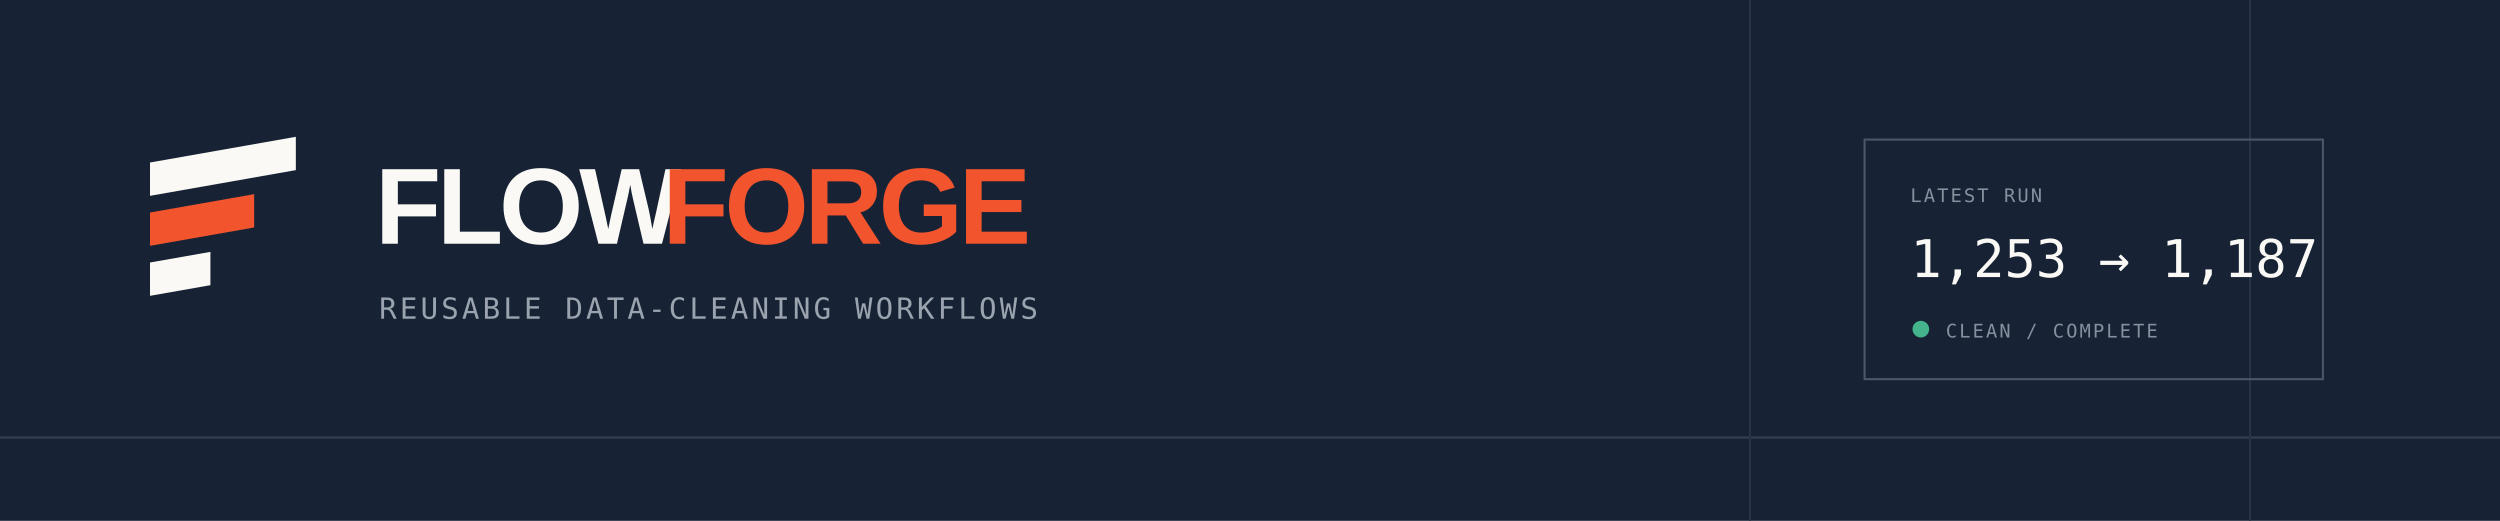
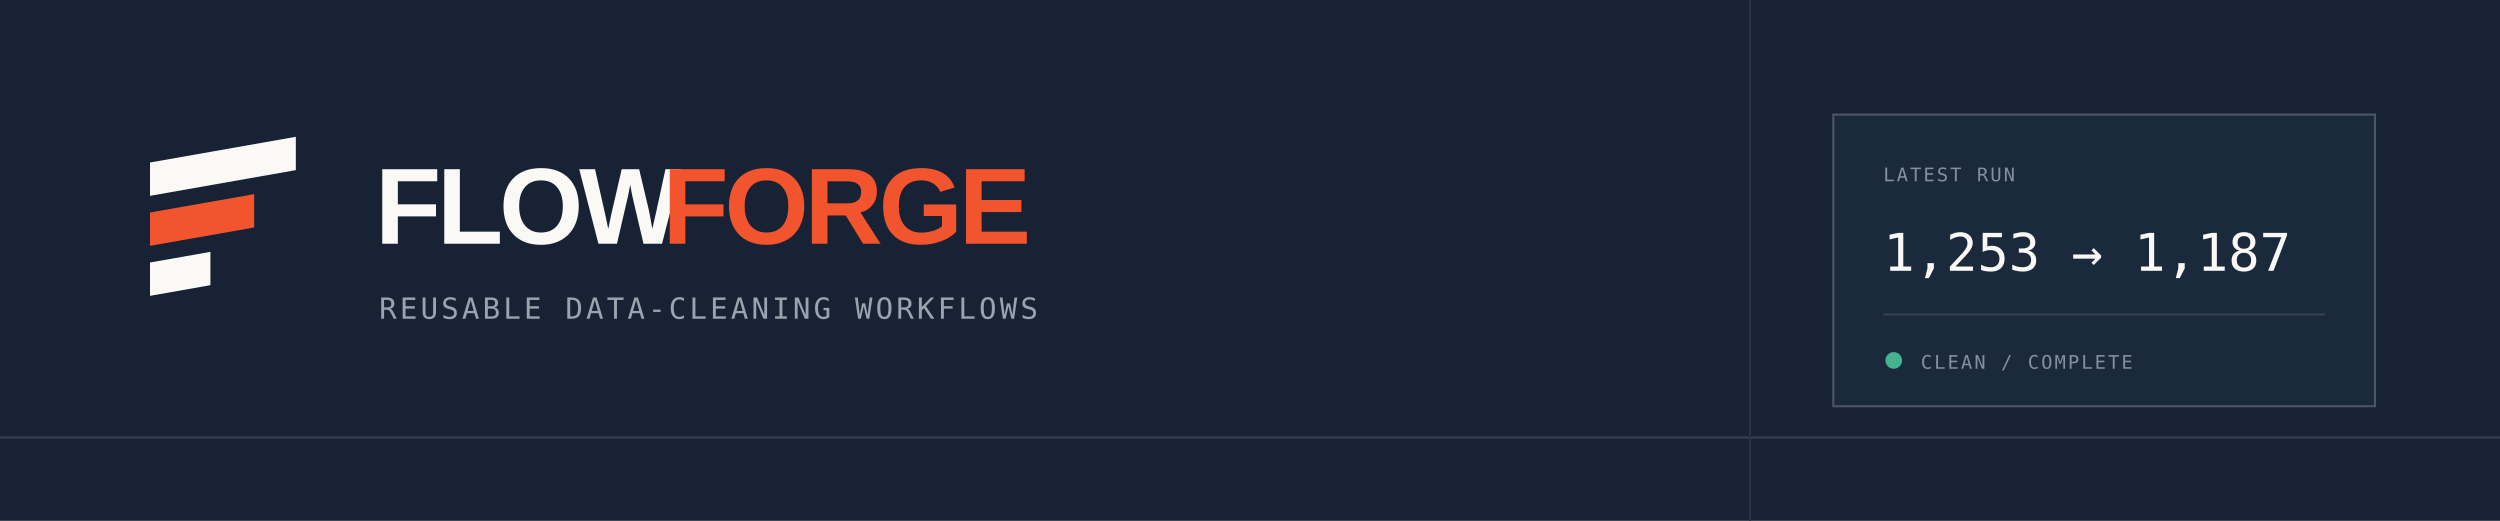
<svg xmlns="http://www.w3.org/2000/svg" width="1200" height="250" viewBox="0 0 1200 250" fill="none">
  <rect width="1200" height="250" fill="#172235" />
  <path d="M0 210H1200" stroke="#354052" />
-   <path d="M840 0V250M1080 0V250" stroke="#263349" />
+   <path d="M840 0V250" stroke="#263349" />
  <g transform="translate(72 78) skewY(-10)">
    <rect width="70" height="16" fill="#FAF9F5" />
    <rect y="24" width="50" height="16" fill="#F2542D" />
    <rect y="48" width="29" height="16" fill="#FAF9F5" />
  </g>
  <text x="180" y="117" fill="#FAF9F5" font-family="Arial, sans-serif" font-size="52" font-weight="700" letter-spacing="-2">FLOW</text>
  <text x="318" y="117" fill="#F2542D" font-family="Arial, sans-serif" font-size="52" font-weight="700" letter-spacing="-2">FORGE</text>
  <text x="182" y="153" fill="#9AA3AE" font-family="monospace" font-size="14" letter-spacing="1.5">REUSABLE DATA-CLEANING WORKFLOWS</text>
-   <g transform="translate(895 67)">
-     <rect width="220" height="115" stroke="#4B5667" />
-     <text x="22" y="30" fill="#85909E" font-family="monospace" font-size="9" letter-spacing="1">LATEST RUN</text>
-     <text x="22" y="66" fill="#FAF9F5" font-family="monospace" font-size="25">1,253 → 1,187</text>
-     <circle cx="27" cy="91" r="4" fill="#44B48C" />
-     <text x="39" y="95" fill="#85909E" font-family="monospace" font-size="9" letter-spacing="1">CLEAN / COMPLETE</text>
+   <g transform="translate(880 55)">
+     <rect width="260" height="140" fill="#1B293D" stroke="#4B5667" />
+     <text x="24" y="32" fill="#85909E" font-family="monospace" font-size="9" letter-spacing="1">LATEST RUN</text>
+     <text x="24" y="75" fill="#FAF9F5" font-family="monospace" font-size="25" style="font-variant-numeric:tabular-nums">1,253 → 1,187</text>
+     <path d="M24 96H236" stroke="#354052" />
+     <circle cx="29" cy="118" r="4" fill="#44B48C" />
+     <text x="42" y="122" fill="#85909E" font-family="monospace" font-size="9" letter-spacing="1">CLEAN / COMPLETE</text>
  </g>
</svg>
